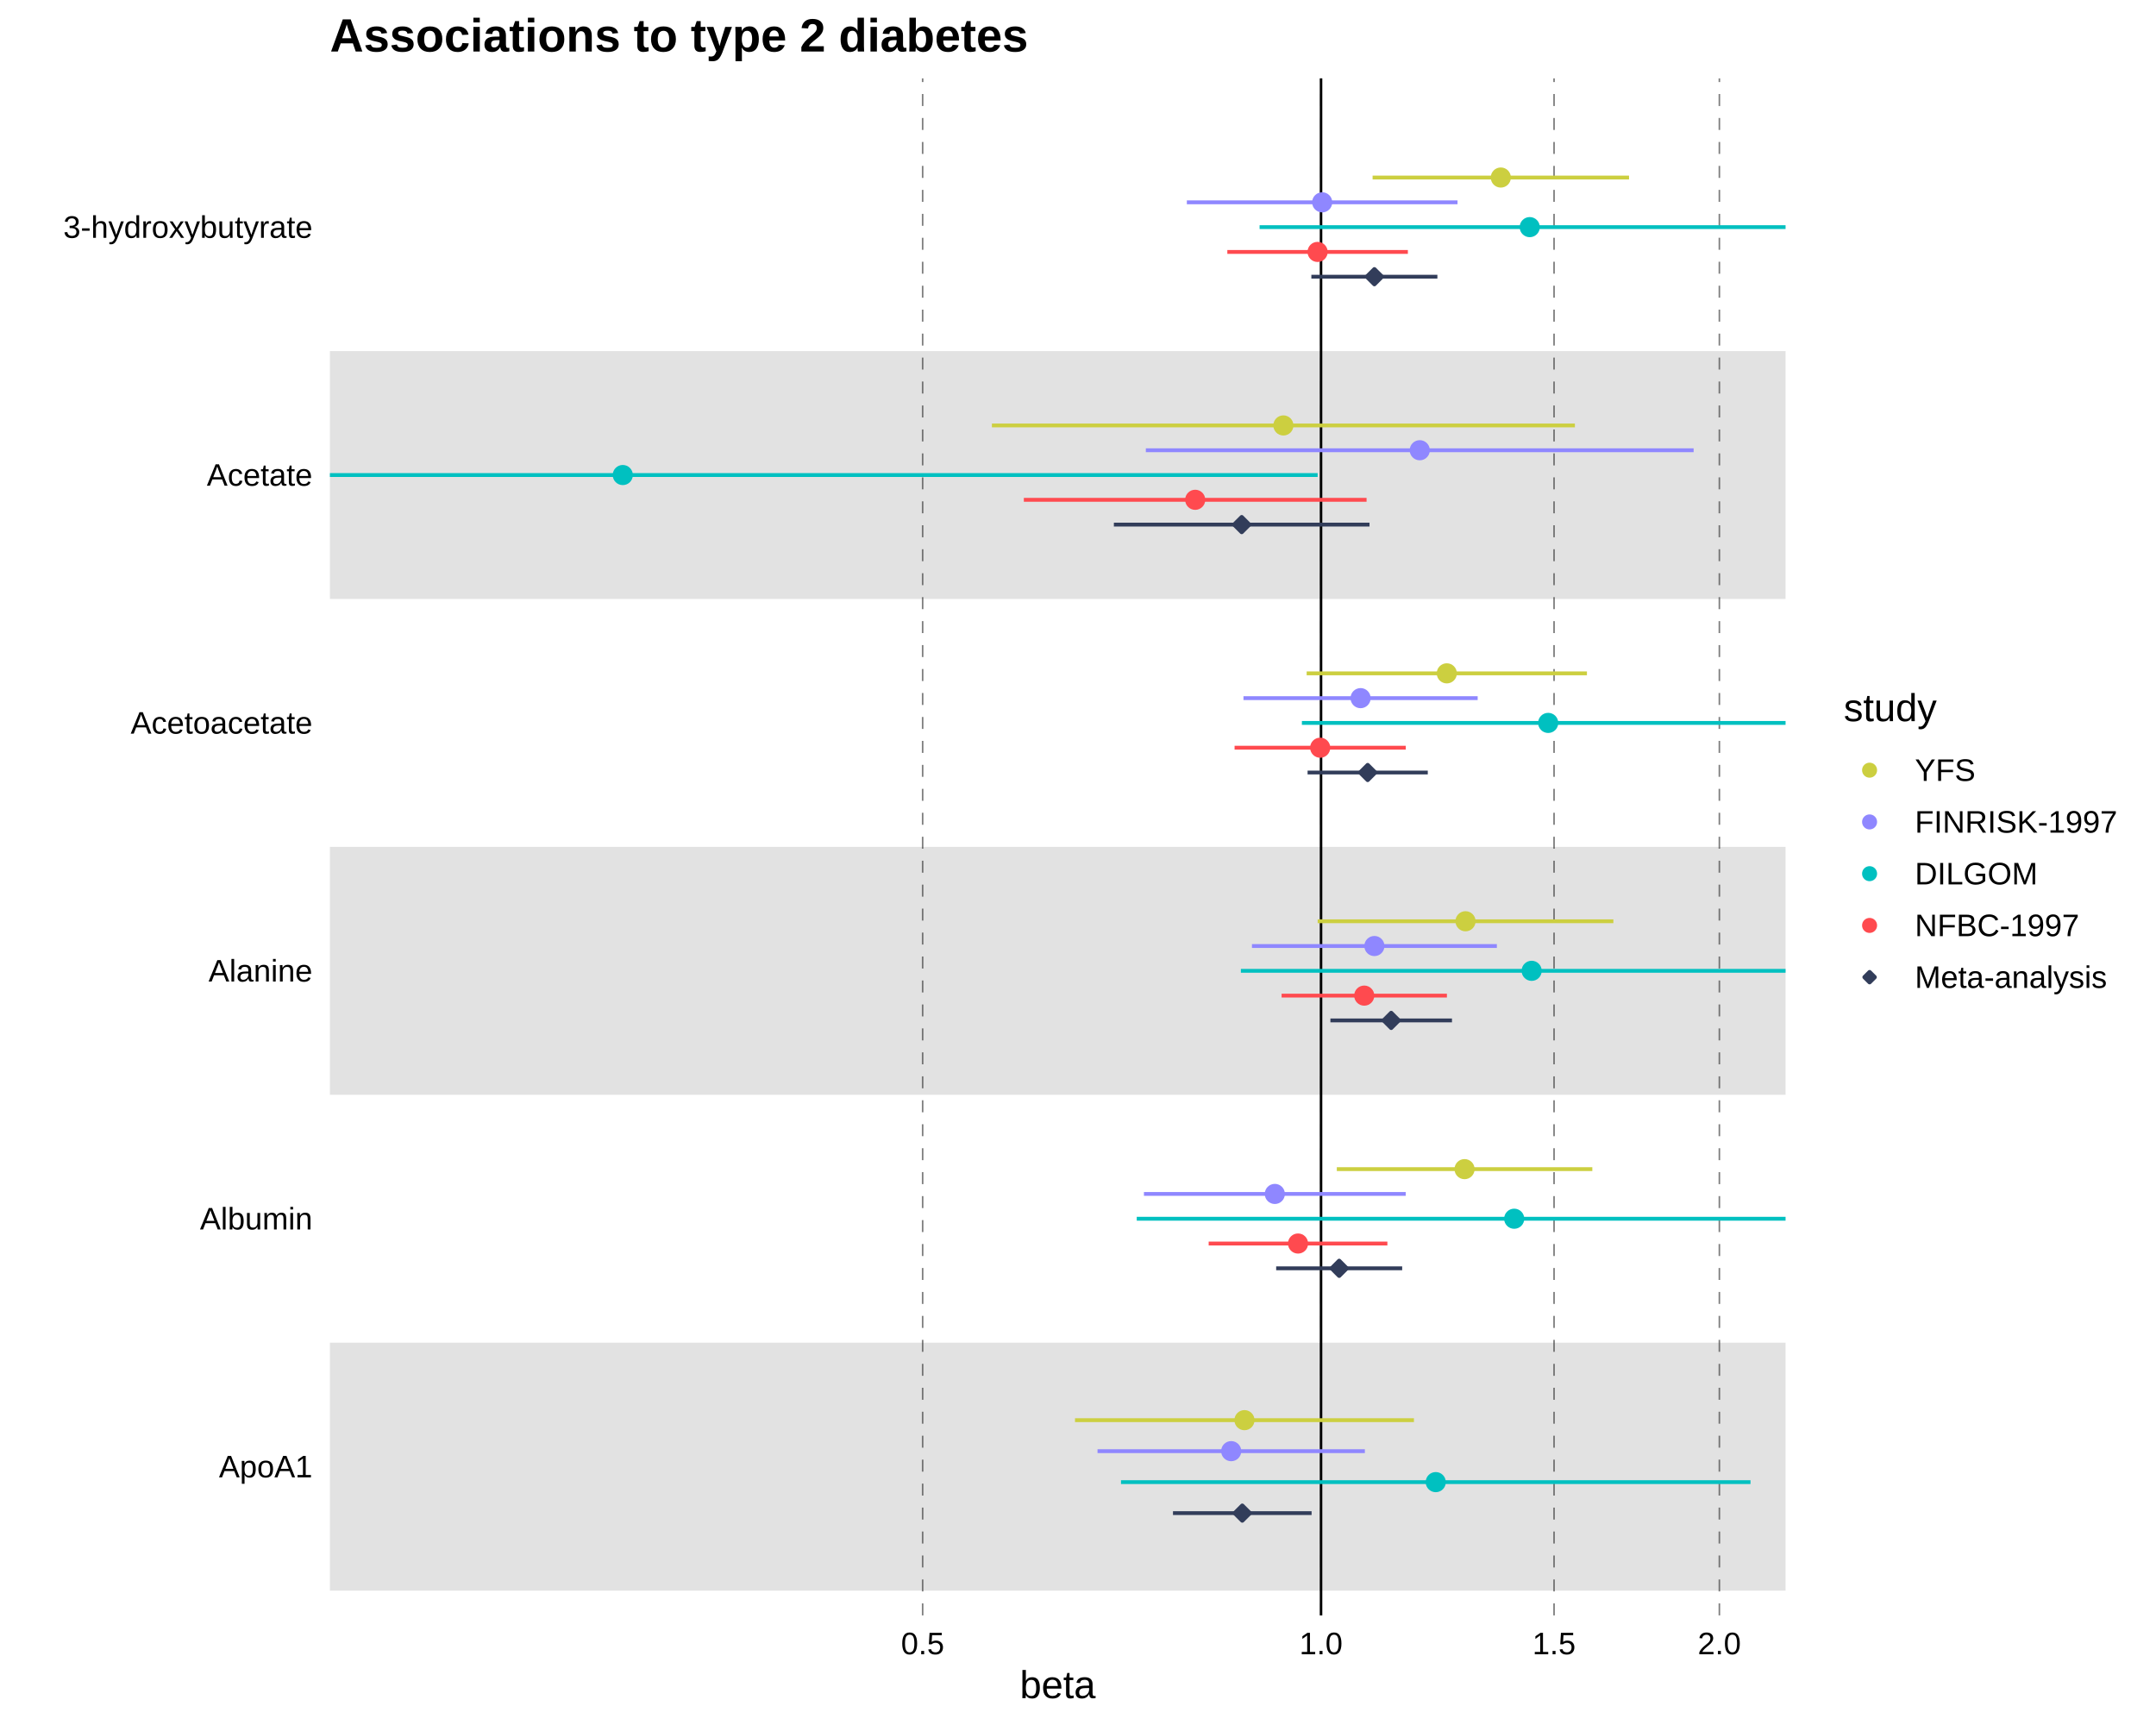
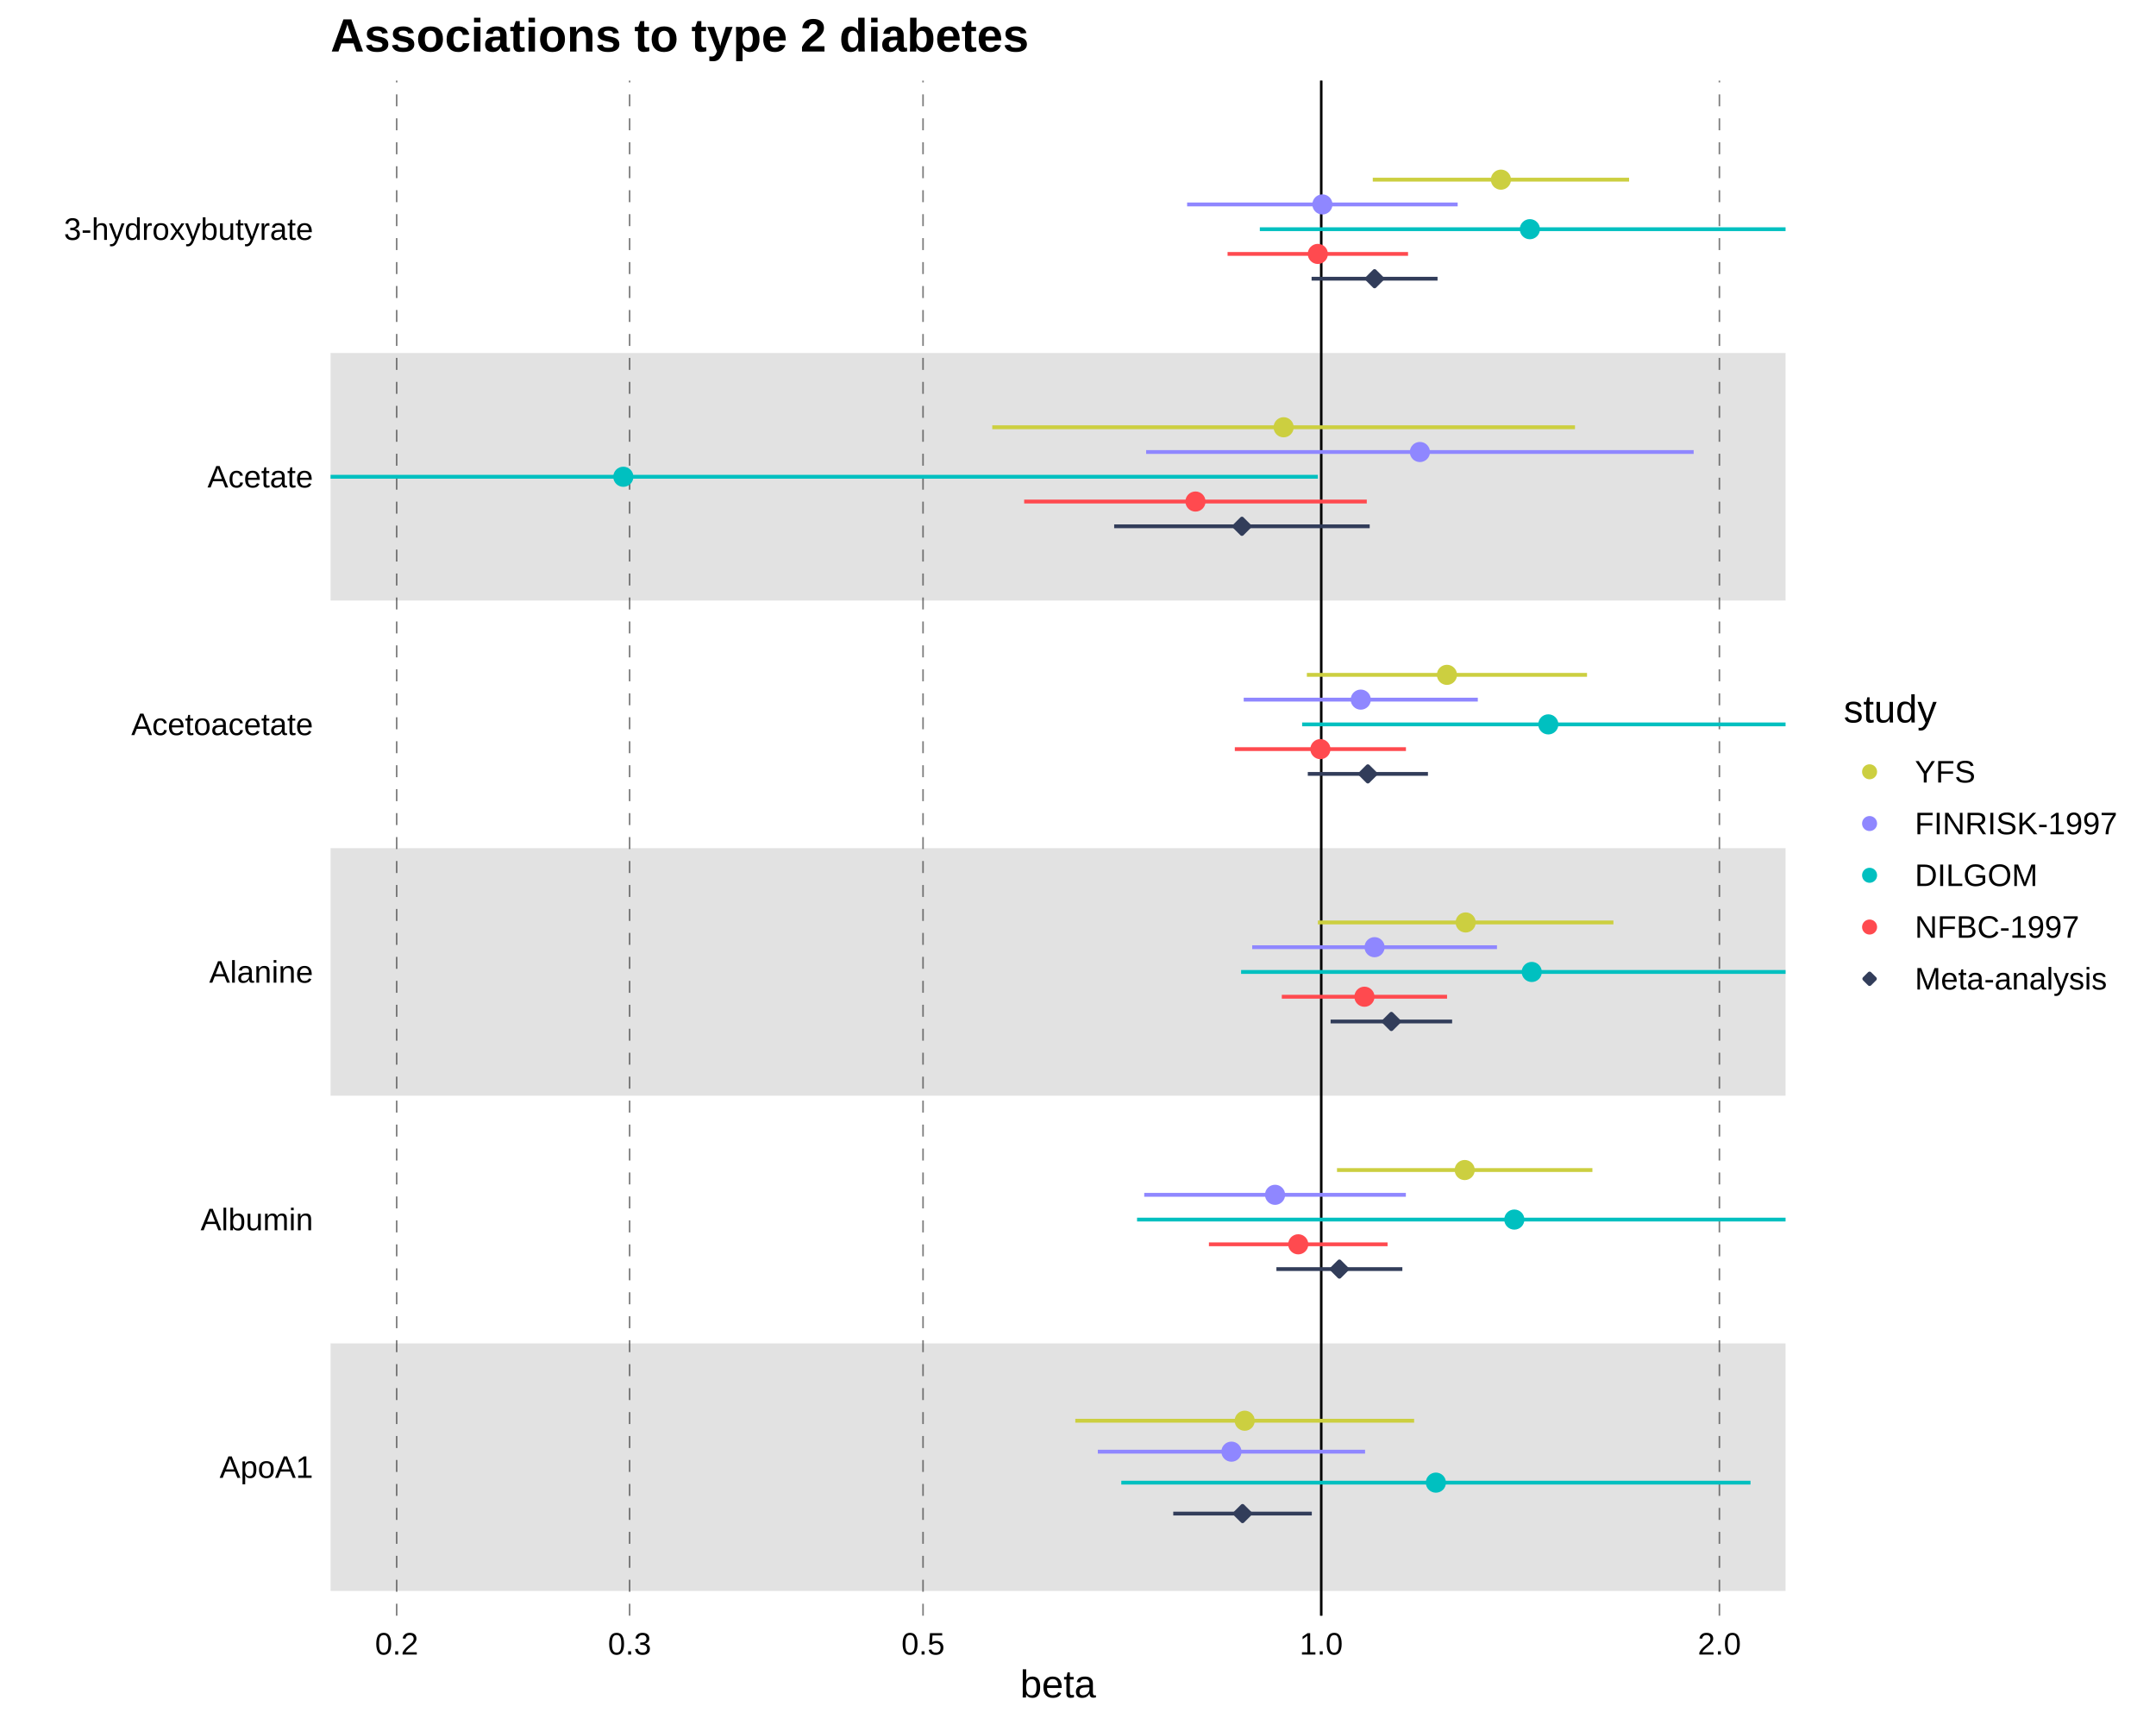
<svg xmlns="http://www.w3.org/2000/svg" viewBox="0 0 720.00 576.00">
  <defs>
    <style type="text/css">
    line, polyline, polygon, path, rect, circle {
      fill: none;
      stroke: #000000;
      stroke-linecap: round;
      stroke-linejoin: round;
      stroke-miterlimit: 10.00;
    }
  </style>
  </defs>
  <rect width="100%" height="100%" style="stroke: none; fill: #FFFFFF;" />
  <defs>
-     <clipPath id="cpMTEwLjE3fDU5Ni4yOXw1MzkuNDB8MjYuMTc=">
-       <rect x="110.17" y="26.17" width="486.12" height="513.23" />
+     <clipPath id="cpMTEwLjM5fDU5Ni4yOXw1MzkuNTF8MjYuOTI=">
+       <rect x="110.39" y="26.92" width="485.90" height="512.58" />
    </clipPath>
  </defs>
-   <rect x="110.17" y="26.17" width="486.12" height="513.23" style="stroke-width: 0.75; stroke: none;" clip-path="url(#cpMTEwLjE3fDU5Ni4yOXw1MzkuNDB8MjYuMTc=)" />
-   <polyline points="308.12,539.40 308.12,26.17 " style="stroke-width: 0.53; stroke: #7F7F7F; stroke-dasharray: 4.00,4.00; stroke-linecap: butt;" clip-path="url(#cpMTEwLjE3fDU5Ni4yOXw1MzkuNDB8MjYuMTc=)" />
-   <polyline points="441.16,539.40 441.16,26.17 " style="stroke-width: 0.53; stroke: #7F7F7F; stroke-dasharray: 4.00,4.00; stroke-linecap: butt;" clip-path="url(#cpMTEwLjE3fDU5Ni4yOXw1MzkuNDB8MjYuMTc=)" />
-   <polyline points="518.98,539.40 518.98,26.17 " style="stroke-width: 0.53; stroke: #7F7F7F; stroke-dasharray: 4.00,4.00; stroke-linecap: butt;" clip-path="url(#cpMTEwLjE3fDU5Ni4yOXw1MzkuNDB8MjYuMTc=)" />
-   <polyline points="574.19,539.40 574.19,26.17 " style="stroke-width: 0.53; stroke: #7F7F7F; stroke-dasharray: 4.00,4.00; stroke-linecap: butt;" clip-path="url(#cpMTEwLjE3fDU5Ni4yOXw1MzkuNDB8MjYuMTc=)" />
-   <rect x="110.17" y="448.34" width="486.12" height="82.78" style="stroke-width: nan; stroke: none; stroke-linecap: butt; fill: #222222; fill-opacity: 0.13;" clip-path="url(#cpMTEwLjE3fDU5Ni4yOXw1MzkuNDB8MjYuMTc=)" />
-   <rect x="110.17" y="365.56" width="486.12" height="82.78" style="stroke-width: nan; stroke: none; stroke-linecap: butt;" clip-path="url(#cpMTEwLjE3fDU5Ni4yOXw1MzkuNDB8MjYuMTc=)" />
-   <rect x="110.17" y="282.78" width="486.12" height="82.78" style="stroke-width: nan; stroke: none; stroke-linecap: butt; fill: #222222; fill-opacity: 0.13;" clip-path="url(#cpMTEwLjE3fDU5Ni4yOXw1MzkuNDB8MjYuMTc=)" />
-   <rect x="110.17" y="200.00" width="486.12" height="82.78" style="stroke-width: nan; stroke: none; stroke-linecap: butt;" clip-path="url(#cpMTEwLjE3fDU5Ni4yOXw1MzkuNDB8MjYuMTc=)" />
-   <rect x="110.17" y="117.23" width="486.12" height="82.78" style="stroke-width: nan; stroke: none; stroke-linecap: butt; fill: #222222; fill-opacity: 0.13;" clip-path="url(#cpMTEwLjE3fDU5Ni4yOXw1MzkuNDB8MjYuMTc=)" />
-   <rect x="110.17" y="34.45" width="486.12" height="82.78" style="stroke-width: nan; stroke: none; stroke-linecap: butt;" clip-path="url(#cpMTEwLjE3fDU5Ni4yOXw1MzkuNDB8MjYuMTc=)" />
-   <line x1="441.16" y1="539.40" x2="441.16" y2="26.17" style="stroke-width: 0.85; stroke-linecap: butt;" clip-path="url(#cpMTEwLjE3fDU5Ni4yOXw1MzkuNDB8MjYuMTc=)" />
-   <line x1="359.00" y1="474.21" x2="472.19" y2="474.21" style="stroke-width: 1.28; stroke: #CCCF40; stroke-linecap: butt;" clip-path="url(#cpMTEwLjE3fDU5Ni4yOXw1MzkuNDB8MjYuMTc=)" />
-   <line x1="366.52" y1="484.56" x2="455.80" y2="484.56" style="stroke-width: 1.28; stroke: #8F87FF; stroke-linecap: butt;" clip-path="url(#cpMTEwLjE3fDU5Ni4yOXw1MzkuNDB8MjYuMTc=)" />
-   <line x1="374.36" y1="494.90" x2="584.58" y2="494.90" style="stroke-width: 1.28; stroke: #00C0C0; stroke-linecap: butt;" clip-path="url(#cpMTEwLjE3fDU5Ni4yOXw1MzkuNDB8MjYuMTc=)" />
-   <line x1="391.72" y1="505.25" x2="438.01" y2="505.25" style="stroke-width: 1.28; stroke: #323D5A; stroke-linecap: butt;" clip-path="url(#cpMTEwLjE3fDU5Ni4yOXw1MzkuNDB8MjYuMTc=)" />
-   <line x1="446.43" y1="390.39" x2="531.76" y2="390.39" style="stroke-width: 1.28; stroke: #CCCF40; stroke-linecap: butt;" clip-path="url(#cpMTEwLjE3fDU5Ni4yOXw1MzkuNDB8MjYuMTc=)" />
-   <line x1="382.02" y1="398.67" x2="469.44" y2="398.67" style="stroke-width: 1.28; stroke: #8F87FF; stroke-linecap: butt;" clip-path="url(#cpMTEwLjE3fDU5Ni4yOXw1MzkuNDB8MjYuMTc=)" />
-   <line x1="379.62" y1="406.95" x2="631.73" y2="406.95" style="stroke-width: 1.28; stroke: #00C0C0; stroke-linecap: butt;" clip-path="url(#cpMTEwLjE3fDU5Ni4yOXw1MzkuNDB8MjYuMTc=)" />
-   <line x1="403.64" y1="415.23" x2="463.32" y2="415.23" style="stroke-width: 1.28; stroke: #FF4A4F; stroke-linecap: butt;" clip-path="url(#cpMTEwLjE3fDU5Ni4yOXw1MzkuNDB8MjYuMTc=)" />
-   <line x1="426.18" y1="423.51" x2="468.26" y2="423.51" style="stroke-width: 1.28; stroke: #323D5A; stroke-linecap: butt;" clip-path="url(#cpMTEwLjE3fDU5Ni4yOXw1MzkuNDB8MjYuMTc=)" />
-   <line x1="440.04" y1="307.62" x2="538.79" y2="307.62" style="stroke-width: 1.28; stroke: #CCCF40; stroke-linecap: butt;" clip-path="url(#cpMTEwLjE3fDU5Ni4yOXw1MzkuNDB8MjYuMTc=)" />
-   <line x1="418.09" y1="315.89" x2="499.88" y2="315.89" style="stroke-width: 1.28; stroke: #8F87FF; stroke-linecap: butt;" clip-path="url(#cpMTEwLjE3fDU5Ni4yOXw1MzkuNDB8MjYuMTc=)" />
-   <line x1="414.39" y1="324.17" x2="608.60" y2="324.17" style="stroke-width: 1.28; stroke: #00C0C0; stroke-linecap: butt;" clip-path="url(#cpMTEwLjE3fDU5Ni4yOXw1MzkuNDB8MjYuMTc=)" />
-   <line x1="427.99" y1="332.45" x2="483.20" y2="332.45" style="stroke-width: 1.28; stroke: #FF4A4F; stroke-linecap: butt;" clip-path="url(#cpMTEwLjE3fDU5Ni4yOXw1MzkuNDB8MjYuMTc=)" />
-   <line x1="444.29" y1="340.73" x2="484.89" y2="340.73" style="stroke-width: 1.28; stroke: #323D5A; stroke-linecap: butt;" clip-path="url(#cpMTEwLjE3fDU5Ni4yOXw1MzkuNDB8MjYuMTc=)" />
-   <line x1="436.36" y1="224.84" x2="529.96" y2="224.84" style="stroke-width: 1.28; stroke: #CCCF40; stroke-linecap: butt;" clip-path="url(#cpMTEwLjE3fDU5Ni4yOXw1MzkuNDB8MjYuMTc=)" />
-   <line x1="415.26" y1="233.12" x2="493.47" y2="233.12" style="stroke-width: 1.28; stroke: #8F87FF; stroke-linecap: butt;" clip-path="url(#cpMTEwLjE3fDU5Ni4yOXw1MzkuNDB8MjYuMTc=)" />
-   <line x1="434.77" y1="241.39" x2="599.26" y2="241.39" style="stroke-width: 1.28; stroke: #00C0C0; stroke-linecap: butt;" clip-path="url(#cpMTEwLjE3fDU5Ni4yOXw1MzkuNDB8MjYuMTc=)" />
-   <line x1="412.29" y1="249.67" x2="469.46" y2="249.67" style="stroke-width: 1.28; stroke: #FF4A4F; stroke-linecap: butt;" clip-path="url(#cpMTEwLjE3fDU5Ni4yOXw1MzkuNDB8MjYuMTc=)" />
-   <line x1="436.67" y1="257.95" x2="476.81" y2="257.95" style="stroke-width: 1.28; stroke: #323D5A; stroke-linecap: butt;" clip-path="url(#cpMTEwLjE3fDU5Ni4yOXw1MzkuNDB8MjYuMTc=)" />
-   <line x1="331.25" y1="142.06" x2="525.94" y2="142.06" style="stroke-width: 1.28; stroke: #CCCF40; stroke-linecap: butt;" clip-path="url(#cpMTEwLjE3fDU5Ni4yOXw1MzkuNDB8MjYuMTc=)" />
-   <line x1="382.66" y1="150.34" x2="565.59" y2="150.34" style="stroke-width: 1.28; stroke: #8F87FF; stroke-linecap: butt;" clip-path="url(#cpMTEwLjE3fDU5Ni4yOXw1MzkuNDB8MjYuMTc=)" />
-   <line x1="0.00" y1="158.62" x2="440.03" y2="158.62" style="stroke-width: 1.28; stroke: #00C0C0; stroke-linecap: butt;" clip-path="url(#cpMTEwLjE3fDU5Ni4yOXw1MzkuNDB8MjYuMTc=)" />
-   <line x1="341.91" y1="166.89" x2="456.37" y2="166.89" style="stroke-width: 1.28; stroke: #FF4A4F; stroke-linecap: butt;" clip-path="url(#cpMTEwLjE3fDU5Ni4yOXw1MzkuNDB8MjYuMTc=)" />
-   <line x1="371.98" y1="175.17" x2="457.35" y2="175.17" style="stroke-width: 1.28; stroke: #323D5A; stroke-linecap: butt;" clip-path="url(#cpMTEwLjE3fDU5Ni4yOXw1MzkuNDB8MjYuMTc=)" />
-   <line x1="458.38" y1="59.28" x2="544.02" y2="59.28" style="stroke-width: 1.28; stroke: #CCCF40; stroke-linecap: butt;" clip-path="url(#cpMTEwLjE3fDU5Ni4yOXw1MzkuNDB8MjYuMTc=)" />
-   <line x1="396.35" y1="67.56" x2="486.74" y2="67.56" style="stroke-width: 1.28; stroke: #8F87FF; stroke-linecap: butt;" clip-path="url(#cpMTEwLjE3fDU5Ni4yOXw1MzkuNDB8MjYuMTc=)" />
-   <line x1="420.64" y1="75.84" x2="601.09" y2="75.84" style="stroke-width: 1.28; stroke: #00C0C0; stroke-linecap: butt;" clip-path="url(#cpMTEwLjE3fDU5Ni4yOXw1MzkuNDB8MjYuMTc=)" />
-   <line x1="409.87" y1="84.12" x2="470.16" y2="84.12" style="stroke-width: 1.28; stroke: #FF4A4F; stroke-linecap: butt;" clip-path="url(#cpMTEwLjE3fDU5Ni4yOXw1MzkuNDB8MjYuMTc=)" />
-   <line x1="437.93" y1="92.39" x2="480.02" y2="92.39" style="stroke-width: 1.28; stroke: #323D5A; stroke-linecap: butt;" clip-path="url(#cpMTEwLjE3fDU5Ni4yOXw1MzkuNDB8MjYuMTc=)" />
-   <circle cx="415.59" cy="474.21" r="1.99pt" style="stroke-width: 1.42; stroke: #CCCF40; fill: #CCCF40;" clip-path="url(#cpMTEwLjE3fDU5Ni4yOXw1MzkuNDB8MjYuMTc=)" />
-   <circle cx="411.16" cy="484.56" r="1.99pt" style="stroke-width: 1.42; stroke: #8F87FF; fill: #8F87FF;" clip-path="url(#cpMTEwLjE3fDU5Ni4yOXw1MzkuNDB8MjYuMTc=)" />
-   <circle cx="479.47" cy="494.90" r="1.99pt" style="stroke-width: 1.42; stroke: #00C0C0; fill: #00C0C0;" clip-path="url(#cpMTEwLjE3fDU5Ni4yOXw1MzkuNDB8MjYuMTc=)" />
-   <polygon points="414.86,507.74 417.36,505.25 414.86,502.76 412.37,505.25 " style="stroke-width: 1.42; stroke: #323D5A; fill: #323D5A;" clip-path="url(#cpMTEwLjE3fDU5Ni4yOXw1MzkuNDB8MjYuMTc=)" />
-   <circle cx="489.09" cy="390.39" r="1.99pt" style="stroke-width: 1.42; stroke: #CCCF40; fill: #CCCF40;" clip-path="url(#cpMTEwLjE3fDU5Ni4yOXw1MzkuNDB8MjYuMTc=)" />
-   <circle cx="425.73" cy="398.67" r="1.99pt" style="stroke-width: 1.42; stroke: #8F87FF; fill: #8F87FF;" clip-path="url(#cpMTEwLjE3fDU5Ni4yOXw1MzkuNDB8MjYuMTc=)" />
-   <circle cx="505.67" cy="406.95" r="1.99pt" style="stroke-width: 1.42; stroke: #00C0C0; fill: #00C0C0;" clip-path="url(#cpMTEwLjE3fDU5Ni4yOXw1MzkuNDB8MjYuMTc=)" />
-   <circle cx="433.48" cy="415.23" r="1.99pt" style="stroke-width: 1.42; stroke: #FF4A4F; fill: #FF4A4F;" clip-path="url(#cpMTEwLjE3fDU5Ni4yOXw1MzkuNDB8MjYuMTc=)" />
-   <polygon points="447.22,426.00 449.71,423.51 447.22,421.01 444.73,423.51 " style="stroke-width: 1.42; stroke: #323D5A; fill: #323D5A;" clip-path="url(#cpMTEwLjE3fDU5Ni4yOXw1MzkuNDB8MjYuMTc=)" />
-   <circle cx="489.41" cy="307.62" r="1.99pt" style="stroke-width: 1.42; stroke: #CCCF40; fill: #CCCF40;" clip-path="url(#cpMTEwLjE3fDU5Ni4yOXw1MzkuNDB8MjYuMTc=)" />
-   <circle cx="458.98" cy="315.89" r="1.99pt" style="stroke-width: 1.42; stroke: #8F87FF; fill: #8F87FF;" clip-path="url(#cpMTEwLjE3fDU5Ni4yOXw1MzkuNDB8MjYuMTc=)" />
-   <circle cx="511.50" cy="324.17" r="1.99pt" style="stroke-width: 1.42; stroke: #00C0C0; fill: #00C0C0;" clip-path="url(#cpMTEwLjE3fDU5Ni4yOXw1MzkuNDB8MjYuMTc=)" />
-   <circle cx="455.59" cy="332.45" r="1.99pt" style="stroke-width: 1.42; stroke: #FF4A4F; fill: #FF4A4F;" clip-path="url(#cpMTEwLjE3fDU5Ni4yOXw1MzkuNDB8MjYuMTc=)" />
-   <polygon points="464.59,343.22 467.08,340.73 464.59,338.23 462.10,340.73 " style="stroke-width: 1.42; stroke: #323D5A; fill: #323D5A;" clip-path="url(#cpMTEwLjE3fDU5Ni4yOXw1MzkuNDB8MjYuMTc=)" />
-   <circle cx="483.16" cy="224.84" r="1.99pt" style="stroke-width: 1.42; stroke: #CCCF40; fill: #CCCF40;" clip-path="url(#cpMTEwLjE3fDU5Ni4yOXw1MzkuNDB8MjYuMTc=)" />
-   <circle cx="454.37" cy="233.12" r="1.99pt" style="stroke-width: 1.42; stroke: #8F87FF; fill: #8F87FF;" clip-path="url(#cpMTEwLjE3fDU5Ni4yOXw1MzkuNDB8MjYuMTc=)" />
-   <circle cx="517.02" cy="241.39" r="1.99pt" style="stroke-width: 1.42; stroke: #00C0C0; fill: #00C0C0;" clip-path="url(#cpMTEwLjE3fDU5Ni4yOXw1MzkuNDB8MjYuMTc=)" />
-   <circle cx="440.88" cy="249.67" r="1.99pt" style="stroke-width: 1.42; stroke: #FF4A4F; fill: #FF4A4F;" clip-path="url(#cpMTEwLjE3fDU5Ni4yOXw1MzkuNDB8MjYuMTc=)" />
-   <polygon points="456.74,260.44 459.23,257.95 456.74,255.46 454.25,257.95 " style="stroke-width: 1.42; stroke: #323D5A; fill: #323D5A;" clip-path="url(#cpMTEwLjE3fDU5Ni4yOXw1MzkuNDB8MjYuMTc=)" />
-   <circle cx="428.59" cy="142.06" r="1.99pt" style="stroke-width: 1.42; stroke: #CCCF40; fill: #CCCF40;" clip-path="url(#cpMTEwLjE3fDU5Ni4yOXw1MzkuNDB8MjYuMTc=)" />
-   <circle cx="474.13" cy="150.34" r="1.99pt" style="stroke-width: 1.42; stroke: #8F87FF; fill: #8F87FF;" clip-path="url(#cpMTEwLjE3fDU5Ni4yOXw1MzkuNDB8MjYuMTc=)" />
-   <circle cx="207.98" cy="158.62" r="1.99pt" style="stroke-width: 1.42; stroke: #00C0C0; fill: #00C0C0;" clip-path="url(#cpMTEwLjE3fDU5Ni4yOXw1MzkuNDB8MjYuMTc=)" />
-   <circle cx="399.14" cy="166.89" r="1.99pt" style="stroke-width: 1.42; stroke: #FF4A4F; fill: #FF4A4F;" clip-path="url(#cpMTEwLjE3fDU5Ni4yOXw1MzkuNDB8MjYuMTc=)" />
-   <polygon points="414.67,177.66 417.16,175.17 414.67,172.68 412.17,175.17 " style="stroke-width: 1.42; stroke: #323D5A; fill: #323D5A;" clip-path="url(#cpMTEwLjE3fDU5Ni4yOXw1MzkuNDB8MjYuMTc=)" />
-   <circle cx="501.20" cy="59.28" r="1.99pt" style="stroke-width: 1.42; stroke: #CCCF40; fill: #CCCF40;" clip-path="url(#cpMTEwLjE3fDU5Ni4yOXw1MzkuNDB8MjYuMTc=)" />
-   <circle cx="441.55" cy="67.56" r="1.99pt" style="stroke-width: 1.42; stroke: #8F87FF; fill: #8F87FF;" clip-path="url(#cpMTEwLjE3fDU5Ni4yOXw1MzkuNDB8MjYuMTc=)" />
-   <circle cx="510.86" cy="75.84" r="1.99pt" style="stroke-width: 1.42; stroke: #00C0C0; fill: #00C0C0;" clip-path="url(#cpMTEwLjE3fDU5Ni4yOXw1MzkuNDB8MjYuMTc=)" />
-   <circle cx="440.01" cy="84.12" r="1.99pt" style="stroke-width: 1.42; stroke: #FF4A4F; fill: #FF4A4F;" clip-path="url(#cpMTEwLjE3fDU5Ni4yOXw1MzkuNDB8MjYuMTc=)" />
-   <polygon points="458.98,94.89 461.47,92.39 458.98,89.90 456.48,92.39 " style="stroke-width: 1.42; stroke: #323D5A; fill: #323D5A;" clip-path="url(#cpMTEwLjE3fDU5Ni4yOXw1MzkuNDB8MjYuMTc=)" />
+   <rect x="110.39" y="26.92" width="485.90" height="512.58" style="stroke-width: 0.75; stroke: none;" clip-path="url(#cpMTEwLjM5fDU5Ni4yOXw1MzkuNTF8MjYuOTI=)" />
+   <polyline points="132.47,539.51 132.47,26.92 " style="stroke-width: 0.53; stroke: #7F7F7F; stroke-dasharray: 4.00,4.00; stroke-linecap: butt;" clip-path="url(#cpMTEwLjM5fDU5Ni4yOXw1MzkuNTF8MjYuOTI=)" />
+   <polyline points="210.26,539.51 210.26,26.92 " style="stroke-width: 0.53; stroke: #7F7F7F; stroke-dasharray: 4.00,4.00; stroke-linecap: butt;" clip-path="url(#cpMTEwLjM5fDU5Ni4yOXw1MzkuNTF8MjYuOTI=)" />
+   <polyline points="308.25,539.51 308.25,26.92 " style="stroke-width: 0.53; stroke: #7F7F7F; stroke-dasharray: 4.00,4.00; stroke-linecap: butt;" clip-path="url(#cpMTEwLjM5fDU5Ni4yOXw1MzkuNTF8MjYuOTI=)" />
+   <polyline points="441.23,539.51 441.23,26.92 " style="stroke-width: 0.53; stroke: #7F7F7F; stroke-dasharray: 4.00,4.00; stroke-linecap: butt;" clip-path="url(#cpMTEwLjM5fDU5Ni4yOXw1MzkuNTF8MjYuOTI=)" />
+   <polyline points="574.20,539.51 574.20,26.92 " style="stroke-width: 0.53; stroke: #7F7F7F; stroke-dasharray: 4.00,4.00; stroke-linecap: butt;" clip-path="url(#cpMTEwLjM5fDU5Ni4yOXw1MzkuNTF8MjYuOTI=)" />
+   <rect x="110.39" y="448.56" width="485.90" height="82.67" style="stroke-width: nan; stroke: none; stroke-linecap: square; stroke-linejoin: miter; fill: #222222; fill-opacity: 0.13;" clip-path="url(#cpMTEwLjM5fDU5Ni4yOXw1MzkuNTF8MjYuOTI=)" />
+   <rect x="110.39" y="365.89" width="485.90" height="82.67" style="stroke-width: nan; stroke: none; stroke-linecap: square; stroke-linejoin: miter;" clip-path="url(#cpMTEwLjM5fDU5Ni4yOXw1MzkuNTF8MjYuOTI=)" />
+   <rect x="110.39" y="283.21" width="485.90" height="82.67" style="stroke-width: nan; stroke: none; stroke-linecap: square; stroke-linejoin: miter; fill: #222222; fill-opacity: 0.13;" clip-path="url(#cpMTEwLjM5fDU5Ni4yOXw1MzkuNTF8MjYuOTI=)" />
+   <rect x="110.39" y="200.54" width="485.90" height="82.67" style="stroke-width: nan; stroke: none; stroke-linecap: square; stroke-linejoin: miter;" clip-path="url(#cpMTEwLjM5fDU5Ni4yOXw1MzkuNTF8MjYuOTI=)" />
+   <rect x="110.39" y="117.86" width="485.90" height="82.67" style="stroke-width: nan; stroke: none; stroke-linecap: square; stroke-linejoin: miter; fill: #222222; fill-opacity: 0.13;" clip-path="url(#cpMTEwLjM5fDU5Ni4yOXw1MzkuNTF8MjYuOTI=)" />
+   <rect x="110.39" y="35.19" width="485.90" height="82.67" style="stroke-width: nan; stroke: none; stroke-linecap: square; stroke-linejoin: miter;" clip-path="url(#cpMTEwLjM5fDU5Ni4yOXw1MzkuNTF8MjYuOTI=)" />
+   <line x1="441.23" y1="539.51" x2="441.23" y2="26.92" style="stroke-width: 0.85; stroke-linecap: butt;" clip-path="url(#cpMTEwLjM5fDU5Ni4yOXw1MzkuNTF8MjYuOTI=)" />
+   <line x1="359.10" y1="474.40" x2="472.25" y2="474.40" style="stroke-width: 1.28; stroke: #CCCF40; stroke-linecap: butt;" clip-path="url(#cpMTEwLjM5fDU5Ni4yOXw1MzkuNTF8MjYuOTI=)" />
+   <line x1="366.62" y1="484.73" x2="455.87" y2="484.73" style="stroke-width: 1.28; stroke: #8F87FF; stroke-linecap: butt;" clip-path="url(#cpMTEwLjM5fDU5Ni4yOXw1MzkuNTF8MjYuOTI=)" />
+   <line x1="374.46" y1="495.07" x2="584.58" y2="495.07" style="stroke-width: 1.28; stroke: #00C0C0; stroke-linecap: butt;" clip-path="url(#cpMTEwLjM5fDU5Ni4yOXw1MzkuNTF8MjYuOTI=)" />
+   <line x1="391.81" y1="505.40" x2="438.08" y2="505.40" style="stroke-width: 1.28; stroke: #323D5A; stroke-linecap: butt;" clip-path="url(#cpMTEwLjM5fDU5Ni4yOXw1MzkuNTF8MjYuOTI=)" />
+   <line x1="446.49" y1="390.69" x2="531.79" y2="390.69" style="stroke-width: 1.28; stroke: #CCCF40; stroke-linecap: butt;" clip-path="url(#cpMTEwLjM5fDU5Ni4yOXw1MzkuNTF8MjYuOTI=)" />
+   <line x1="382.12" y1="398.96" x2="469.49" y2="398.96" style="stroke-width: 1.28; stroke: #8F87FF; stroke-linecap: butt;" clip-path="url(#cpMTEwLjM5fDU5Ni4yOXw1MzkuNTF8MjYuOTI=)" />
+   <line x1="379.72" y1="407.23" x2="631.71" y2="407.23" style="stroke-width: 1.28; stroke: #00C0C0; stroke-linecap: butt;" clip-path="url(#cpMTEwLjM5fDU5Ni4yOXw1MzkuNTF8MjYuOTI=)" />
+   <line x1="403.72" y1="415.49" x2="463.38" y2="415.49" style="stroke-width: 1.28; stroke: #FF4A4F; stroke-linecap: butt;" clip-path="url(#cpMTEwLjM5fDU5Ni4yOXw1MzkuNTF8MjYuOTI=)" />
+   <line x1="426.26" y1="423.76" x2="468.32" y2="423.76" style="stroke-width: 1.28; stroke: #323D5A; stroke-linecap: butt;" clip-path="url(#cpMTEwLjM5fDU5Ni4yOXw1MzkuNTF8MjYuOTI=)" />
+   <line x1="440.11" y1="308.02" x2="538.81" y2="308.02" style="stroke-width: 1.28; stroke: #CCCF40; stroke-linecap: butt;" clip-path="url(#cpMTEwLjM5fDU5Ni4yOXw1MzkuNTF8MjYuOTI=)" />
+   <line x1="418.17" y1="316.28" x2="499.92" y2="316.28" style="stroke-width: 1.28; stroke: #8F87FF; stroke-linecap: butt;" clip-path="url(#cpMTEwLjM5fDU5Ni4yOXw1MzkuNTF8MjYuOTI=)" />
+   <line x1="414.47" y1="324.55" x2="608.59" y2="324.55" style="stroke-width: 1.28; stroke: #00C0C0; stroke-linecap: butt;" clip-path="url(#cpMTEwLjM5fDU5Ni4yOXw1MzkuNTF8MjYuOTI=)" />
+   <line x1="428.06" y1="332.82" x2="483.25" y2="332.82" style="stroke-width: 1.28; stroke: #FF4A4F; stroke-linecap: butt;" clip-path="url(#cpMTEwLjM5fDU5Ni4yOXw1MzkuNTF8MjYuOTI=)" />
+   <line x1="444.36" y1="341.09" x2="484.94" y2="341.09" style="stroke-width: 1.28; stroke: #323D5A; stroke-linecap: butt;" clip-path="url(#cpMTEwLjM5fDU5Ni4yOXw1MzkuNTF8MjYuOTI=)" />
+   <line x1="436.43" y1="225.34" x2="529.99" y2="225.34" style="stroke-width: 1.28; stroke: #CCCF40; stroke-linecap: butt;" clip-path="url(#cpMTEwLjM5fDU5Ni4yOXw1MzkuNTF8MjYuOTI=)" />
+   <line x1="415.34" y1="233.61" x2="493.52" y2="233.61" style="stroke-width: 1.28; stroke: #8F87FF; stroke-linecap: butt;" clip-path="url(#cpMTEwLjM5fDU5Ni4yOXw1MzkuNTF8MjYuOTI=)" />
+   <line x1="434.85" y1="241.88" x2="599.26" y2="241.88" style="stroke-width: 1.28; stroke: #00C0C0; stroke-linecap: butt;" clip-path="url(#cpMTEwLjM5fDU5Ni4yOXw1MzkuNTF8MjYuOTI=)" />
+   <line x1="412.37" y1="250.14" x2="469.52" y2="250.14" style="stroke-width: 1.28; stroke: #FF4A4F; stroke-linecap: butt;" clip-path="url(#cpMTEwLjM5fDU5Ni4yOXw1MzkuNTF8MjYuOTI=)" />
+   <line x1="436.74" y1="258.41" x2="476.87" y2="258.41" style="stroke-width: 1.28; stroke: #323D5A; stroke-linecap: butt;" clip-path="url(#cpMTEwLjM5fDU5Ni4yOXw1MzkuNTF8MjYuOTI=)" />
+   <line x1="331.37" y1="142.67" x2="525.97" y2="142.67" style="stroke-width: 1.28; stroke: #CCCF40; stroke-linecap: butt;" clip-path="url(#cpMTEwLjM5fDU5Ni4yOXw1MzkuNTF8MjYuOTI=)" />
+   <line x1="382.76" y1="150.93" x2="565.60" y2="150.93" style="stroke-width: 1.28; stroke: #8F87FF; stroke-linecap: butt;" clip-path="url(#cpMTEwLjM5fDU5Ni4yOXw1MzkuNTF8MjYuOTI=)" />
+   <line x1="0.00" y1="159.20" x2="440.10" y2="159.20" style="stroke-width: 1.28; stroke: #00C0C0; stroke-linecap: butt;" clip-path="url(#cpMTEwLjM5fDU5Ni4yOXw1MzkuNTF8MjYuOTI=)" />
+   <line x1="342.02" y1="167.47" x2="456.44" y2="167.47" style="stroke-width: 1.28; stroke: #FF4A4F; stroke-linecap: butt;" clip-path="url(#cpMTEwLjM5fDU5Ni4yOXw1MzkuNTF8MjYuOTI=)" />
+   <line x1="372.08" y1="175.74" x2="457.41" y2="175.74" style="stroke-width: 1.28; stroke: #323D5A; stroke-linecap: butt;" clip-path="url(#cpMTEwLjM5fDU5Ni4yOXw1MzkuNTF8MjYuOTI=)" />
+   <line x1="458.44" y1="59.99" x2="544.04" y2="59.99" style="stroke-width: 1.28; stroke: #CCCF40; stroke-linecap: butt;" clip-path="url(#cpMTEwLjM5fDU5Ni4yOXw1MzkuNTF8MjYuOTI=)" />
+   <line x1="396.44" y1="68.26" x2="486.79" y2="68.26" style="stroke-width: 1.28; stroke: #8F87FF; stroke-linecap: butt;" clip-path="url(#cpMTEwLjM5fDU5Ni4yOXw1MzkuNTF8MjYuOTI=)" />
+   <line x1="420.72" y1="76.53" x2="601.08" y2="76.53" style="stroke-width: 1.28; stroke: #00C0C0; stroke-linecap: butt;" clip-path="url(#cpMTEwLjM5fDU5Ni4yOXw1MzkuNTF8MjYuOTI=)" />
+   <line x1="409.95" y1="84.79" x2="470.22" y2="84.79" style="stroke-width: 1.28; stroke: #FF4A4F; stroke-linecap: butt;" clip-path="url(#cpMTEwLjM5fDU5Ni4yOXw1MzkuNTF8MjYuOTI=)" />
+   <line x1="438.01" y1="93.06" x2="480.07" y2="93.06" style="stroke-width: 1.28; stroke: #323D5A; stroke-linecap: butt;" clip-path="url(#cpMTEwLjM5fDU5Ni4yOXw1MzkuNTF8MjYuOTI=)" />
+   <circle cx="415.67" cy="474.40" r="1.99pt" style="stroke-width: 1.42; stroke: #CCCF40; fill: #CCCF40;" clip-path="url(#cpMTEwLjM5fDU5Ni4yOXw1MzkuNTF8MjYuOTI=)" />
+   <circle cx="411.24" cy="484.73" r="1.99pt" style="stroke-width: 1.42; stroke: #8F87FF; fill: #8F87FF;" clip-path="url(#cpMTEwLjM5fDU5Ni4yOXw1MzkuNTF8MjYuOTI=)" />
+   <circle cx="479.52" cy="495.07" r="1.99pt" style="stroke-width: 1.42; stroke: #00C0C0; fill: #00C0C0;" clip-path="url(#cpMTEwLjM5fDU5Ni4yOXw1MzkuNTF8MjYuOTI=)" />
+   <polygon points="414.95,507.89 417.44,505.40 414.95,502.91 412.45,505.40 " style="stroke-width: 1.42; stroke: #323D5A; fill: #323D5A;" clip-path="url(#cpMTEwLjM5fDU5Ni4yOXw1MzkuNTF8MjYuOTI=)" />
+   <circle cx="489.14" cy="390.69" r="1.99pt" style="stroke-width: 1.42; stroke: #CCCF40; fill: #CCCF40;" clip-path="url(#cpMTEwLjM5fDU5Ni4yOXw1MzkuNTF8MjYuOTI=)" />
+   <circle cx="425.81" cy="398.96" r="1.99pt" style="stroke-width: 1.42; stroke: #8F87FF; fill: #8F87FF;" clip-path="url(#cpMTEwLjM5fDU5Ni4yOXw1MzkuNTF8MjYuOTI=)" />
+   <circle cx="505.71" cy="407.23" r="1.99pt" style="stroke-width: 1.42; stroke: #00C0C0; fill: #00C0C0;" clip-path="url(#cpMTEwLjM5fDU5Ni4yOXw1MzkuNTF8MjYuOTI=)" />
+   <circle cx="433.55" cy="415.49" r="1.99pt" style="stroke-width: 1.42; stroke: #FF4A4F; fill: #FF4A4F;" clip-path="url(#cpMTEwLjM5fDU5Ni4yOXw1MzkuNTF8MjYuOTI=)" />
+   <polygon points="447.29,426.25 449.78,423.76 447.29,421.27 444.79,423.76 " style="stroke-width: 1.42; stroke: #323D5A; fill: #323D5A;" clip-path="url(#cpMTEwLjM5fDU5Ni4yOXw1MzkuNTF8MjYuOTI=)" />
+   <circle cx="489.46" cy="308.02" r="1.99pt" style="stroke-width: 1.42; stroke: #CCCF40; fill: #CCCF40;" clip-path="url(#cpMTEwLjM5fDU5Ni4yOXw1MzkuNTF8MjYuOTI=)" />
+   <circle cx="459.04" cy="316.28" r="1.99pt" style="stroke-width: 1.42; stroke: #8F87FF; fill: #8F87FF;" clip-path="url(#cpMTEwLjM5fDU5Ni4yOXw1MzkuNTF8MjYuOTI=)" />
+   <circle cx="511.53" cy="324.55" r="1.99pt" style="stroke-width: 1.42; stroke: #00C0C0; fill: #00C0C0;" clip-path="url(#cpMTEwLjM5fDU5Ni4yOXw1MzkuNTF8MjYuOTI=)" />
+   <circle cx="455.66" cy="332.82" r="1.99pt" style="stroke-width: 1.42; stroke: #FF4A4F; fill: #FF4A4F;" clip-path="url(#cpMTEwLjM5fDU5Ni4yOXw1MzkuNTF8MjYuOTI=)" />
+   <polygon points="464.65,343.58 467.14,341.09 464.65,338.59 462.16,341.09 " style="stroke-width: 1.42; stroke: #323D5A; fill: #323D5A;" clip-path="url(#cpMTEwLjM5fDU5Ni4yOXw1MzkuNTF8MjYuOTI=)" />
+   <circle cx="483.21" cy="225.34" r="1.99pt" style="stroke-width: 1.42; stroke: #CCCF40; fill: #CCCF40;" clip-path="url(#cpMTEwLjM5fDU5Ni4yOXw1MzkuNTF8MjYuOTI=)" />
+   <circle cx="454.43" cy="233.61" r="1.99pt" style="stroke-width: 1.42; stroke: #8F87FF; fill: #8F87FF;" clip-path="url(#cpMTEwLjM5fDU5Ni4yOXw1MzkuNTF8MjYuOTI=)" />
+   <circle cx="517.06" cy="241.88" r="1.99pt" style="stroke-width: 1.42; stroke: #00C0C0; fill: #00C0C0;" clip-path="url(#cpMTEwLjM5fDU5Ni4yOXw1MzkuNTF8MjYuOTI=)" />
+   <circle cx="440.95" cy="250.14" r="1.99pt" style="stroke-width: 1.42; stroke: #FF4A4F; fill: #FF4A4F;" clip-path="url(#cpMTEwLjM5fDU5Ni4yOXw1MzkuNTF8MjYuOTI=)" />
+   <polygon points="456.80,260.90 459.30,258.41 456.80,255.92 454.31,258.41 " style="stroke-width: 1.42; stroke: #323D5A; fill: #323D5A;" clip-path="url(#cpMTEwLjM5fDU5Ni4yOXw1MzkuNTF8MjYuOTI=)" />
+   <circle cx="428.67" cy="142.67" r="1.99pt" style="stroke-width: 1.42; stroke: #CCCF40; fill: #CCCF40;" clip-path="url(#cpMTEwLjM5fDU5Ni4yOXw1MzkuNTF8MjYuOTI=)" />
+   <circle cx="474.18" cy="150.93" r="1.99pt" style="stroke-width: 1.42; stroke: #8F87FF; fill: #8F87FF;" clip-path="url(#cpMTEwLjM5fDU5Ni4yOXw1MzkuNTF8MjYuOTI=)" />
+   <circle cx="208.16" cy="159.20" r="1.99pt" style="stroke-width: 1.42; stroke: #00C0C0; fill: #00C0C0;" clip-path="url(#cpMTEwLjM5fDU5Ni4yOXw1MzkuNTF8MjYuOTI=)" />
+   <circle cx="399.23" cy="167.47" r="1.99pt" style="stroke-width: 1.42; stroke: #FF4A4F; fill: #FF4A4F;" clip-path="url(#cpMTEwLjM5fDU5Ni4yOXw1MzkuNTF8MjYuOTI=)" />
+   <polygon points="414.75,178.23 417.24,175.74 414.75,173.24 412.25,175.74 " style="stroke-width: 1.42; stroke: #323D5A; fill: #323D5A;" clip-path="url(#cpMTEwLjM5fDU5Ni4yOXw1MzkuNTF8MjYuOTI=)" />
+   <circle cx="501.24" cy="59.99" r="1.99pt" style="stroke-width: 1.42; stroke: #CCCF40; fill: #CCCF40;" clip-path="url(#cpMTEwLjM5fDU5Ni4yOXw1MzkuNTF8MjYuOTI=)" />
+   <circle cx="441.62" cy="68.26" r="1.99pt" style="stroke-width: 1.42; stroke: #8F87FF; fill: #8F87FF;" clip-path="url(#cpMTEwLjM5fDU5Ni4yOXw1MzkuNTF8MjYuOTI=)" />
+   <circle cx="510.90" cy="76.53" r="1.99pt" style="stroke-width: 1.42; stroke: #00C0C0; fill: #00C0C0;" clip-path="url(#cpMTEwLjM5fDU5Ni4yOXw1MzkuNTF8MjYuOTI=)" />
+   <circle cx="440.09" cy="84.79" r="1.99pt" style="stroke-width: 1.42; stroke: #FF4A4F; fill: #FF4A4F;" clip-path="url(#cpMTEwLjM5fDU5Ni4yOXw1MzkuNTF8MjYuOTI=)" />
+   <polygon points="459.04,95.55 461.53,93.06 459.04,90.57 456.55,93.06 " style="stroke-width: 1.42; stroke: #323D5A; fill: #323D5A;" clip-path="url(#cpMTEwLjM5fDU5Ni4yOXw1MzkuNTF8MjYuOTI=)" />
  <defs>
    <clipPath id="cpMC4wMHw3MjAuMDB8NTc2LjAwfDAuMDA=">
      <rect x="0.00" y="0.00" width="720.00" height="576.00" />
    </clipPath>
  </defs>
  <g clip-path="url(#cpMC4wMHw3MjAuMDB8NTc2LjAwfDAuMDA=)">
-     <text x="73.12" y="493.31" style="font-size: 10.40px; font-family: Liberation Sans;" textLength="31.22px" lengthAdjust="spacingAndGlyphs">ApoA1</text>
+     <text x="73.34" y="493.48" style="font-size: 10.40px; font-family: Liberation Sans;" textLength="31.22px" lengthAdjust="spacingAndGlyphs">ApoA1</text>
  </g>
  <g clip-path="url(#cpMC4wMHw3MjAuMDB8NTc2LjAwfDAuMDA=)">
-     <text x="66.78" y="410.53" style="font-size: 10.40px; font-family: Liberation Sans;" textLength="37.56px" lengthAdjust="spacingAndGlyphs">Albumin</text>
+     <text x="66.99" y="410.80" style="font-size: 10.40px; font-family: Liberation Sans;" textLength="37.56px" lengthAdjust="spacingAndGlyphs">Albumin</text>
  </g>
  <g clip-path="url(#cpMC4wMHw3MjAuMDB8NTc2LjAwfDAuMDA=)">
-     <text x="69.65" y="327.75" style="font-size: 10.40px; font-family: Liberation Sans;" textLength="34.69px" lengthAdjust="spacingAndGlyphs">Alanine</text>
+     <text x="69.87" y="328.13" style="font-size: 10.40px; font-family: Liberation Sans;" textLength="34.69px" lengthAdjust="spacingAndGlyphs">Alanine</text>
  </g>
  <g clip-path="url(#cpMC4wMHw3MjAuMDB8NTc2LjAwfDAuMDA=)">
-     <text x="43.64" y="244.97" style="font-size: 10.40px; font-family: Liberation Sans;" textLength="60.70px" lengthAdjust="spacingAndGlyphs">Acetoacetate</text>
+     <text x="43.85" y="245.45" style="font-size: 10.40px; font-family: Liberation Sans;" textLength="60.70px" lengthAdjust="spacingAndGlyphs">Acetoacetate</text>
  </g>
  <g clip-path="url(#cpMC4wMHw3MjAuMDB8NTc2LjAwfDAuMDA=)">
-     <text x="69.07" y="162.19" style="font-size: 10.40px; font-family: Liberation Sans;" textLength="35.27px" lengthAdjust="spacingAndGlyphs">Acetate</text>
+     <text x="69.29" y="162.78" style="font-size: 10.40px; font-family: Liberation Sans;" textLength="35.27px" lengthAdjust="spacingAndGlyphs">Acetate</text>
  </g>
  <g clip-path="url(#cpMC4wMHw3MjAuMDB8NTc2LjAwfDAuMDA=)">
-     <text x="21.14" y="79.42" style="font-size: 10.40px; font-family: Liberation Sans;" textLength="83.20px" lengthAdjust="spacingAndGlyphs">3-hydroxybutyrate</text>
+     <text x="21.35" y="80.10" style="font-size: 10.40px; font-family: Liberation Sans;" textLength="83.20px" lengthAdjust="spacingAndGlyphs">3-hydroxybutyrate</text>
  </g>
  <g clip-path="url(#cpMC4wMHw3MjAuMDB8NTc2LjAwfDAuMDA=)">
-     <text x="300.90" y="552.38" style="font-size: 10.40px; font-family: Liberation Sans;" textLength="14.45px" lengthAdjust="spacingAndGlyphs">0.5</text>
+     <text x="125.25" y="552.49" style="font-size: 10.40px; font-family: Liberation Sans;" textLength="14.45px" lengthAdjust="spacingAndGlyphs">0.2</text>
  </g>
  <g clip-path="url(#cpMC4wMHw3MjAuMDB8NTc2LjAwfDAuMDA=)">
-     <text x="433.93" y="552.38" style="font-size: 10.40px; font-family: Liberation Sans;" textLength="14.45px" lengthAdjust="spacingAndGlyphs">1.0</text>
+     <text x="203.03" y="552.49" style="font-size: 10.40px; font-family: Liberation Sans;" textLength="14.45px" lengthAdjust="spacingAndGlyphs">0.3</text>
  </g>
  <g clip-path="url(#cpMC4wMHw3MjAuMDB8NTc2LjAwfDAuMDA=)">
-     <text x="511.75" y="552.38" style="font-size: 10.40px; font-family: Liberation Sans;" textLength="14.45px" lengthAdjust="spacingAndGlyphs">1.5</text>
+     <text x="301.03" y="552.49" style="font-size: 10.40px; font-family: Liberation Sans;" textLength="14.45px" lengthAdjust="spacingAndGlyphs">0.5</text>
  </g>
  <g clip-path="url(#cpMC4wMHw3MjAuMDB8NTc2LjAwfDAuMDA=)">
-     <text x="566.96" y="552.38" style="font-size: 10.40px; font-family: Liberation Sans;" textLength="14.45px" lengthAdjust="spacingAndGlyphs">2.0</text>
+     <text x="434.00" y="552.49" style="font-size: 10.40px; font-family: Liberation Sans;" textLength="14.45px" lengthAdjust="spacingAndGlyphs">1.0</text>
  </g>
  <g clip-path="url(#cpMC4wMHw3MjAuMDB8NTc2LjAwfDAuMDA=)">
-     <text x="340.57" y="567.04" style="font-size: 13.00px; font-family: Liberation Sans;" textLength="25.31px" lengthAdjust="spacingAndGlyphs">beta</text>
+     <text x="566.97" y="552.49" style="font-size: 10.40px; font-family: Liberation Sans;" textLength="14.45px" lengthAdjust="spacingAndGlyphs">2.0</text>
  </g>
  <g clip-path="url(#cpMC4wMHw3MjAuMDB8NTc2LjAwfDAuMDA=)">
-     <text x="615.71" y="240.81" style="font-size: 13.00px; font-family: Liberation Sans;" textLength="31.08px" lengthAdjust="spacingAndGlyphs">study</text>
-   </g>
-   <circle cx="624.35" cy="257.17" r="1.35pt" style="stroke-width: 1.42; stroke: #CCCF40; fill: #CCCF40;" clip-path="url(#cpMC4wMHw3MjAuMDB8NTc2LjAwfDAuMDA=)" />
-   <circle cx="624.35" cy="274.45" r="1.35pt" style="stroke-width: 1.42; stroke: #8F87FF; fill: #8F87FF;" clip-path="url(#cpMC4wMHw3MjAuMDB8NTc2LjAwfDAuMDA=)" />
-   <circle cx="624.35" cy="291.73" r="1.35pt" style="stroke-width: 1.42; stroke: #00C0C0; fill: #00C0C0;" clip-path="url(#cpMC4wMHw3MjAuMDB8NTc2LjAwfDAuMDA=)" />
-   <circle cx="624.35" cy="309.01" r="1.35pt" style="stroke-width: 1.42; stroke: #FF4A4F; fill: #FF4A4F;" clip-path="url(#cpMC4wMHw3MjAuMDB8NTc2LjAwfDAuMDA=)" />
-   <polygon points="624.35,327.98 626.05,326.29 624.35,324.60 622.66,326.29 " style="stroke-width: 1.42; stroke: #323D5A; fill: #323D5A;" clip-path="url(#cpMC4wMHw3MjAuMDB8NTc2LjAwfDAuMDA=)" />
-   <g clip-path="url(#cpMC4wMHw3MjAuMDB8NTc2LjAwfDAuMDA=)">
-     <text x="639.47" y="260.75" style="font-size: 10.40px; font-family: Liberation Sans;" textLength="20.22px" lengthAdjust="spacingAndGlyphs">YFS</text>
+     <text x="340.68" y="566.82" style="font-size: 13.00px; font-family: Liberation Sans;" textLength="25.31px" lengthAdjust="spacingAndGlyphs">beta</text>
  </g>
  <g clip-path="url(#cpMC4wMHw3MjAuMDB8NTc2LjAwfDAuMDA=)">
-     <text x="639.47" y="278.03" style="font-size: 10.40px; font-family: Liberation Sans;" textLength="67.58px" lengthAdjust="spacingAndGlyphs">FINRISK-1997</text>
+     <text x="615.71" y="241.24" style="font-size: 13.00px; font-family: Liberation Sans;" textLength="31.08px" lengthAdjust="spacingAndGlyphs">study</text>
+   </g>
+   <circle cx="624.35" cy="257.71" r="1.35pt" style="stroke-width: 1.42; stroke: #CCCF40; fill: #CCCF40;" clip-path="url(#cpMC4wMHw3MjAuMDB8NTc2LjAwfDAuMDA=)" />
+   <circle cx="624.35" cy="274.99" r="1.35pt" style="stroke-width: 1.42; stroke: #8F87FF; fill: #8F87FF;" clip-path="url(#cpMC4wMHw3MjAuMDB8NTc2LjAwfDAuMDA=)" />
+   <circle cx="624.35" cy="292.27" r="1.35pt" style="stroke-width: 1.42; stroke: #00C0C0; fill: #00C0C0;" clip-path="url(#cpMC4wMHw3MjAuMDB8NTc2LjAwfDAuMDA=)" />
+   <circle cx="624.35" cy="309.55" r="1.35pt" style="stroke-width: 1.42; stroke: #FF4A4F; fill: #FF4A4F;" clip-path="url(#cpMC4wMHw3MjAuMDB8NTc2LjAwfDAuMDA=)" />
+   <polygon points="624.35,328.52 626.05,326.83 624.35,325.14 622.66,326.83 " style="stroke-width: 1.42; stroke: #323D5A; fill: #323D5A;" clip-path="url(#cpMC4wMHw3MjAuMDB8NTc2LjAwfDAuMDA=)" />
+   <g clip-path="url(#cpMC4wMHw3MjAuMDB8NTc2LjAwfDAuMDA=)">
+     <text x="639.47" y="261.29" style="font-size: 10.40px; font-family: Liberation Sans;" textLength="20.22px" lengthAdjust="spacingAndGlyphs">YFS</text>
  </g>
  <g clip-path="url(#cpMC4wMHw3MjAuMDB8NTc2LjAwfDAuMDA=)">
-     <text x="639.47" y="295.31" style="font-size: 10.40px; font-family: Liberation Sans;" textLength="40.98px" lengthAdjust="spacingAndGlyphs">DILGOM</text>
+     <text x="639.47" y="278.57" style="font-size: 10.40px; font-family: Liberation Sans;" textLength="67.58px" lengthAdjust="spacingAndGlyphs">FINRISK-1997</text>
  </g>
  <g clip-path="url(#cpMC4wMHw3MjAuMDB8NTc2LjAwfDAuMDA=)">
-     <text x="639.47" y="312.59" style="font-size: 10.40px; font-family: Liberation Sans;" textLength="54.86px" lengthAdjust="spacingAndGlyphs">NFBC-1997</text>
+     <text x="639.47" y="295.85" style="font-size: 10.40px; font-family: Liberation Sans;" textLength="40.98px" lengthAdjust="spacingAndGlyphs">DILGOM</text>
  </g>
  <g clip-path="url(#cpMC4wMHw3MjAuMDB8NTc2LjAwfDAuMDA=)">
-     <text x="639.47" y="329.87" style="font-size: 10.40px; font-family: Liberation Sans;" textLength="64.14px" lengthAdjust="spacingAndGlyphs">Meta-analysis</text>
+     <text x="639.47" y="313.13" style="font-size: 10.40px; font-family: Liberation Sans;" textLength="54.86px" lengthAdjust="spacingAndGlyphs">NFBC-1997</text>
  </g>
  <g clip-path="url(#cpMC4wMHw3MjAuMDB8NTc2LjAwfDAuMDA=)">
-     <text x="110.17" y="17.21" style="font-size: 15.60px; font-weight: bold; font-family: Liberation Sans;" textLength="233.09px" lengthAdjust="spacingAndGlyphs">Associations to type 2 diabetes</text>
+     <text x="639.47" y="330.41" style="font-size: 10.40px; font-family: Liberation Sans;" textLength="64.14px" lengthAdjust="spacingAndGlyphs">Meta-analysis</text>
+   </g>
+   <g clip-path="url(#cpMC4wMHw3MjAuMDB8NTc2LjAwfDAuMDA=)">
+     <text x="110.39" y="17.21" style="font-size: 15.60px; font-weight: bold; font-family: Liberation Sans;" textLength="233.09px" lengthAdjust="spacingAndGlyphs">Associations to type 2 diabetes</text>
  </g>
</svg>
